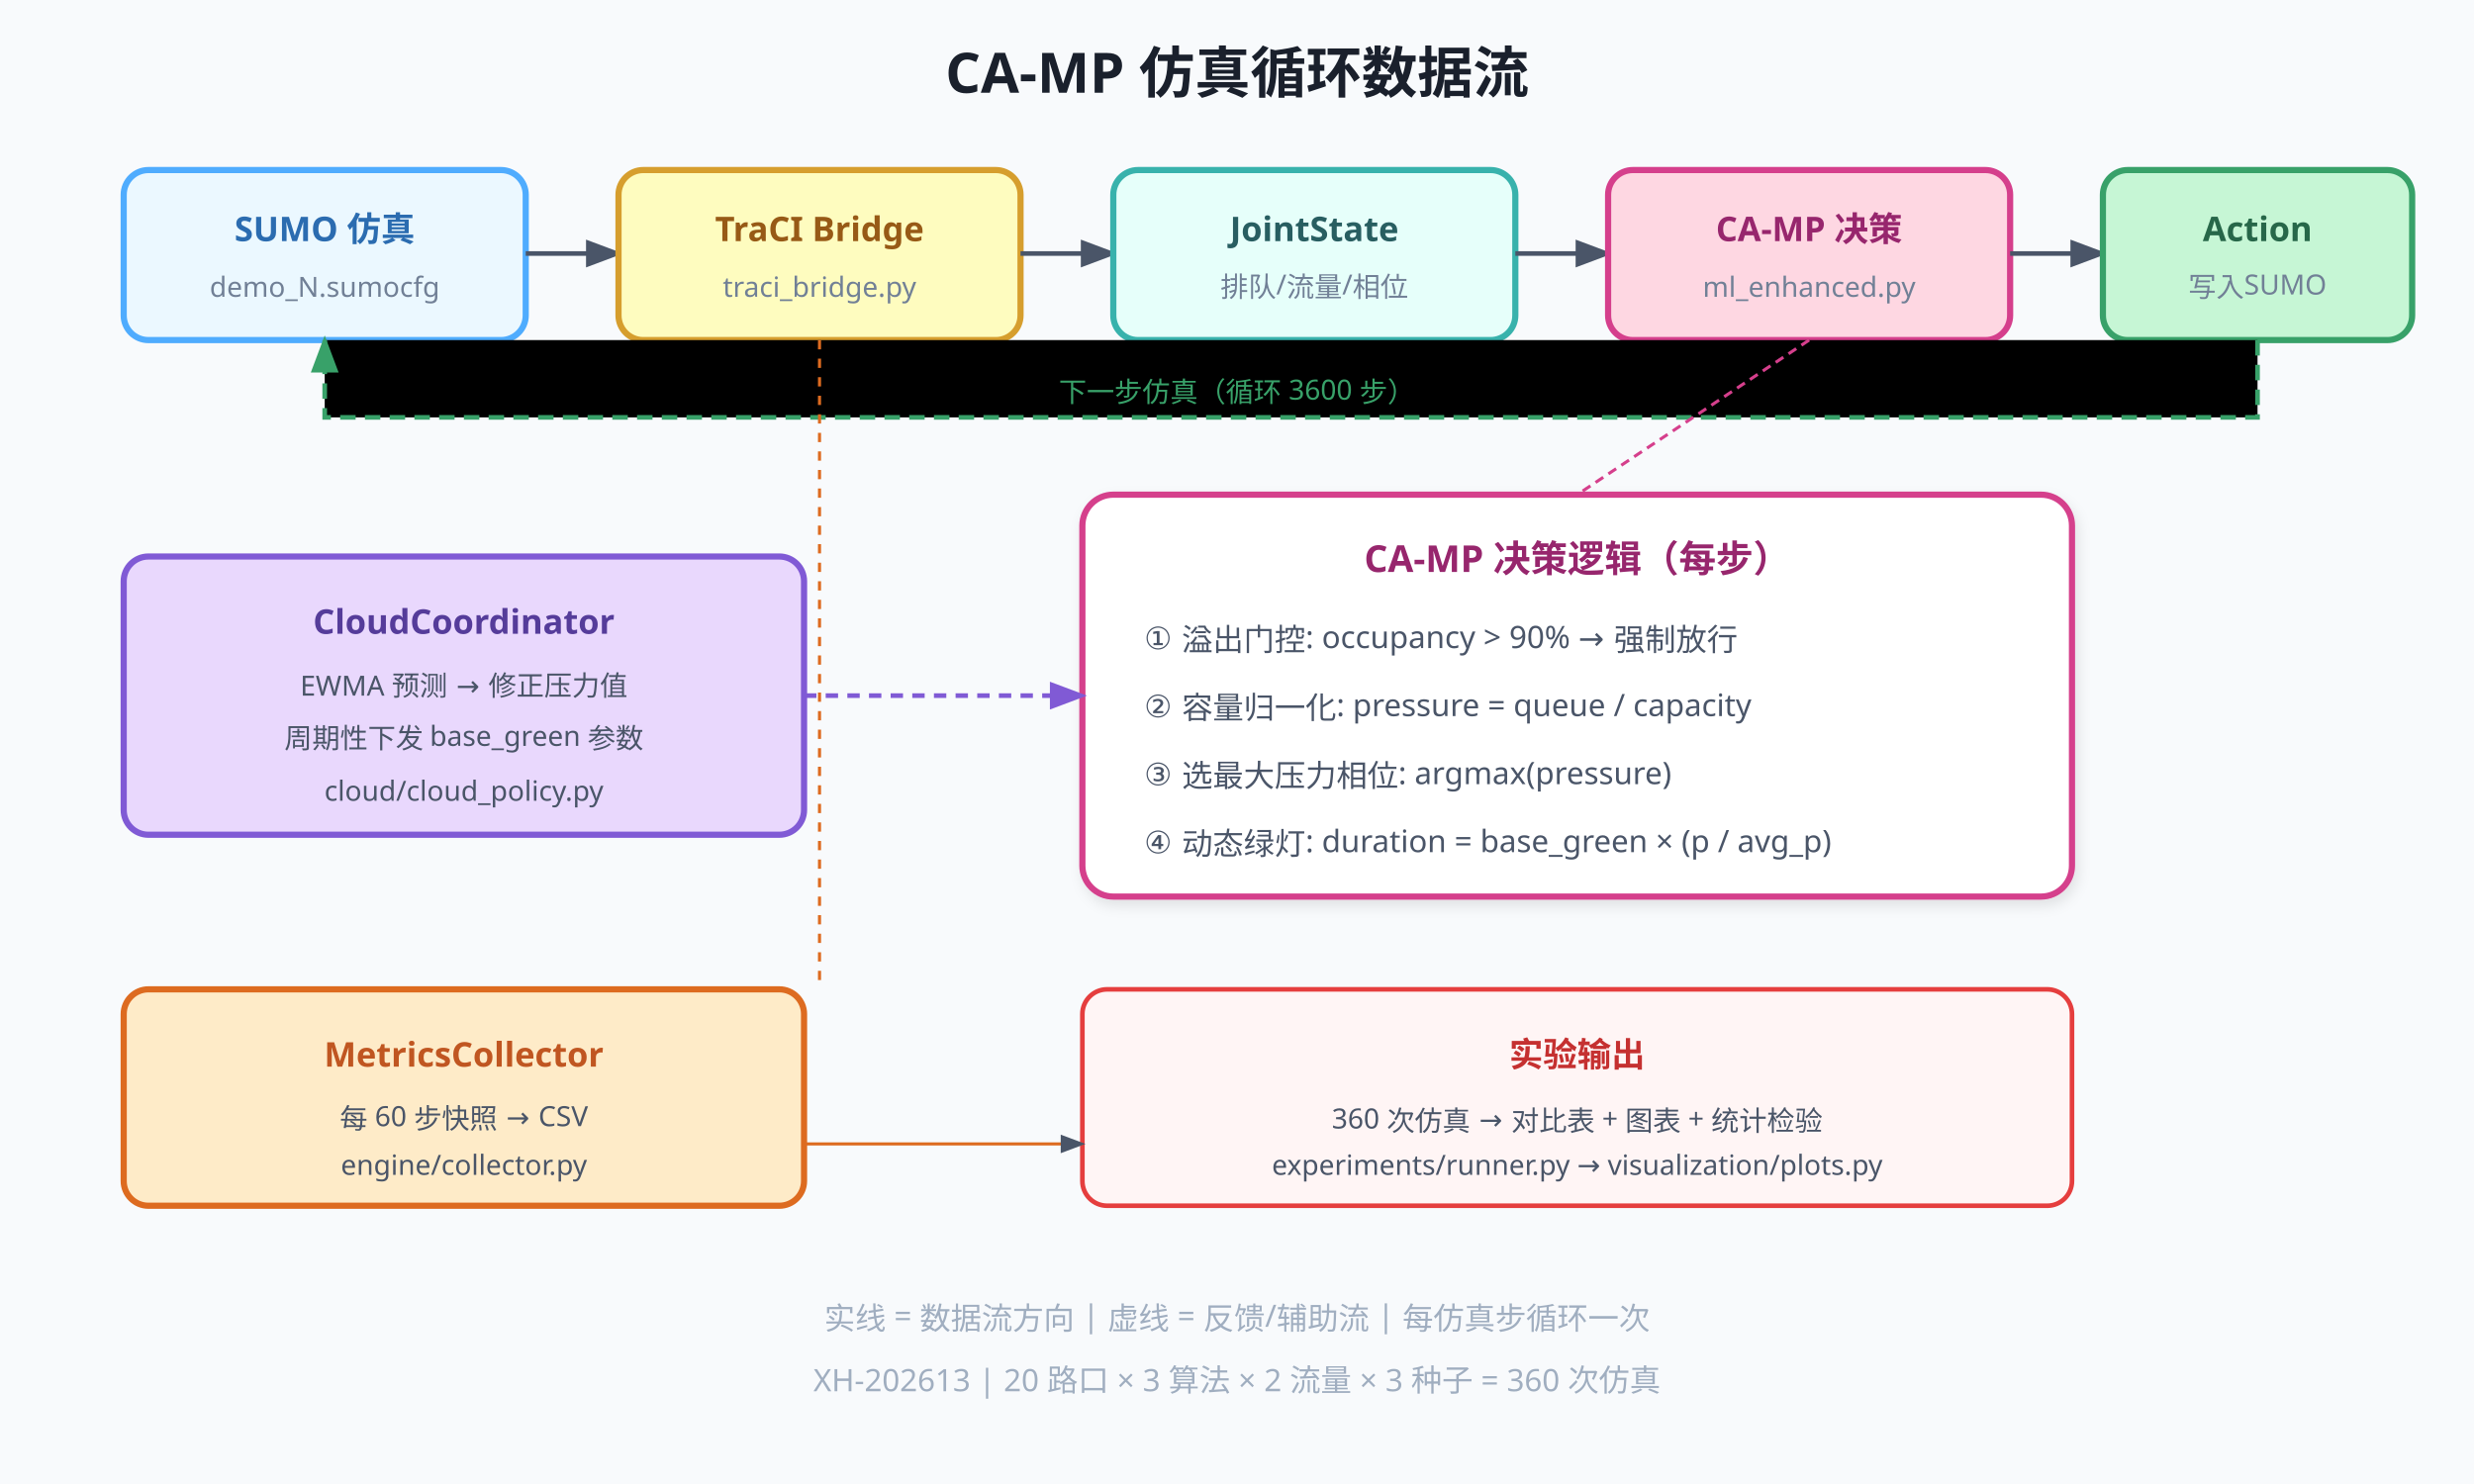
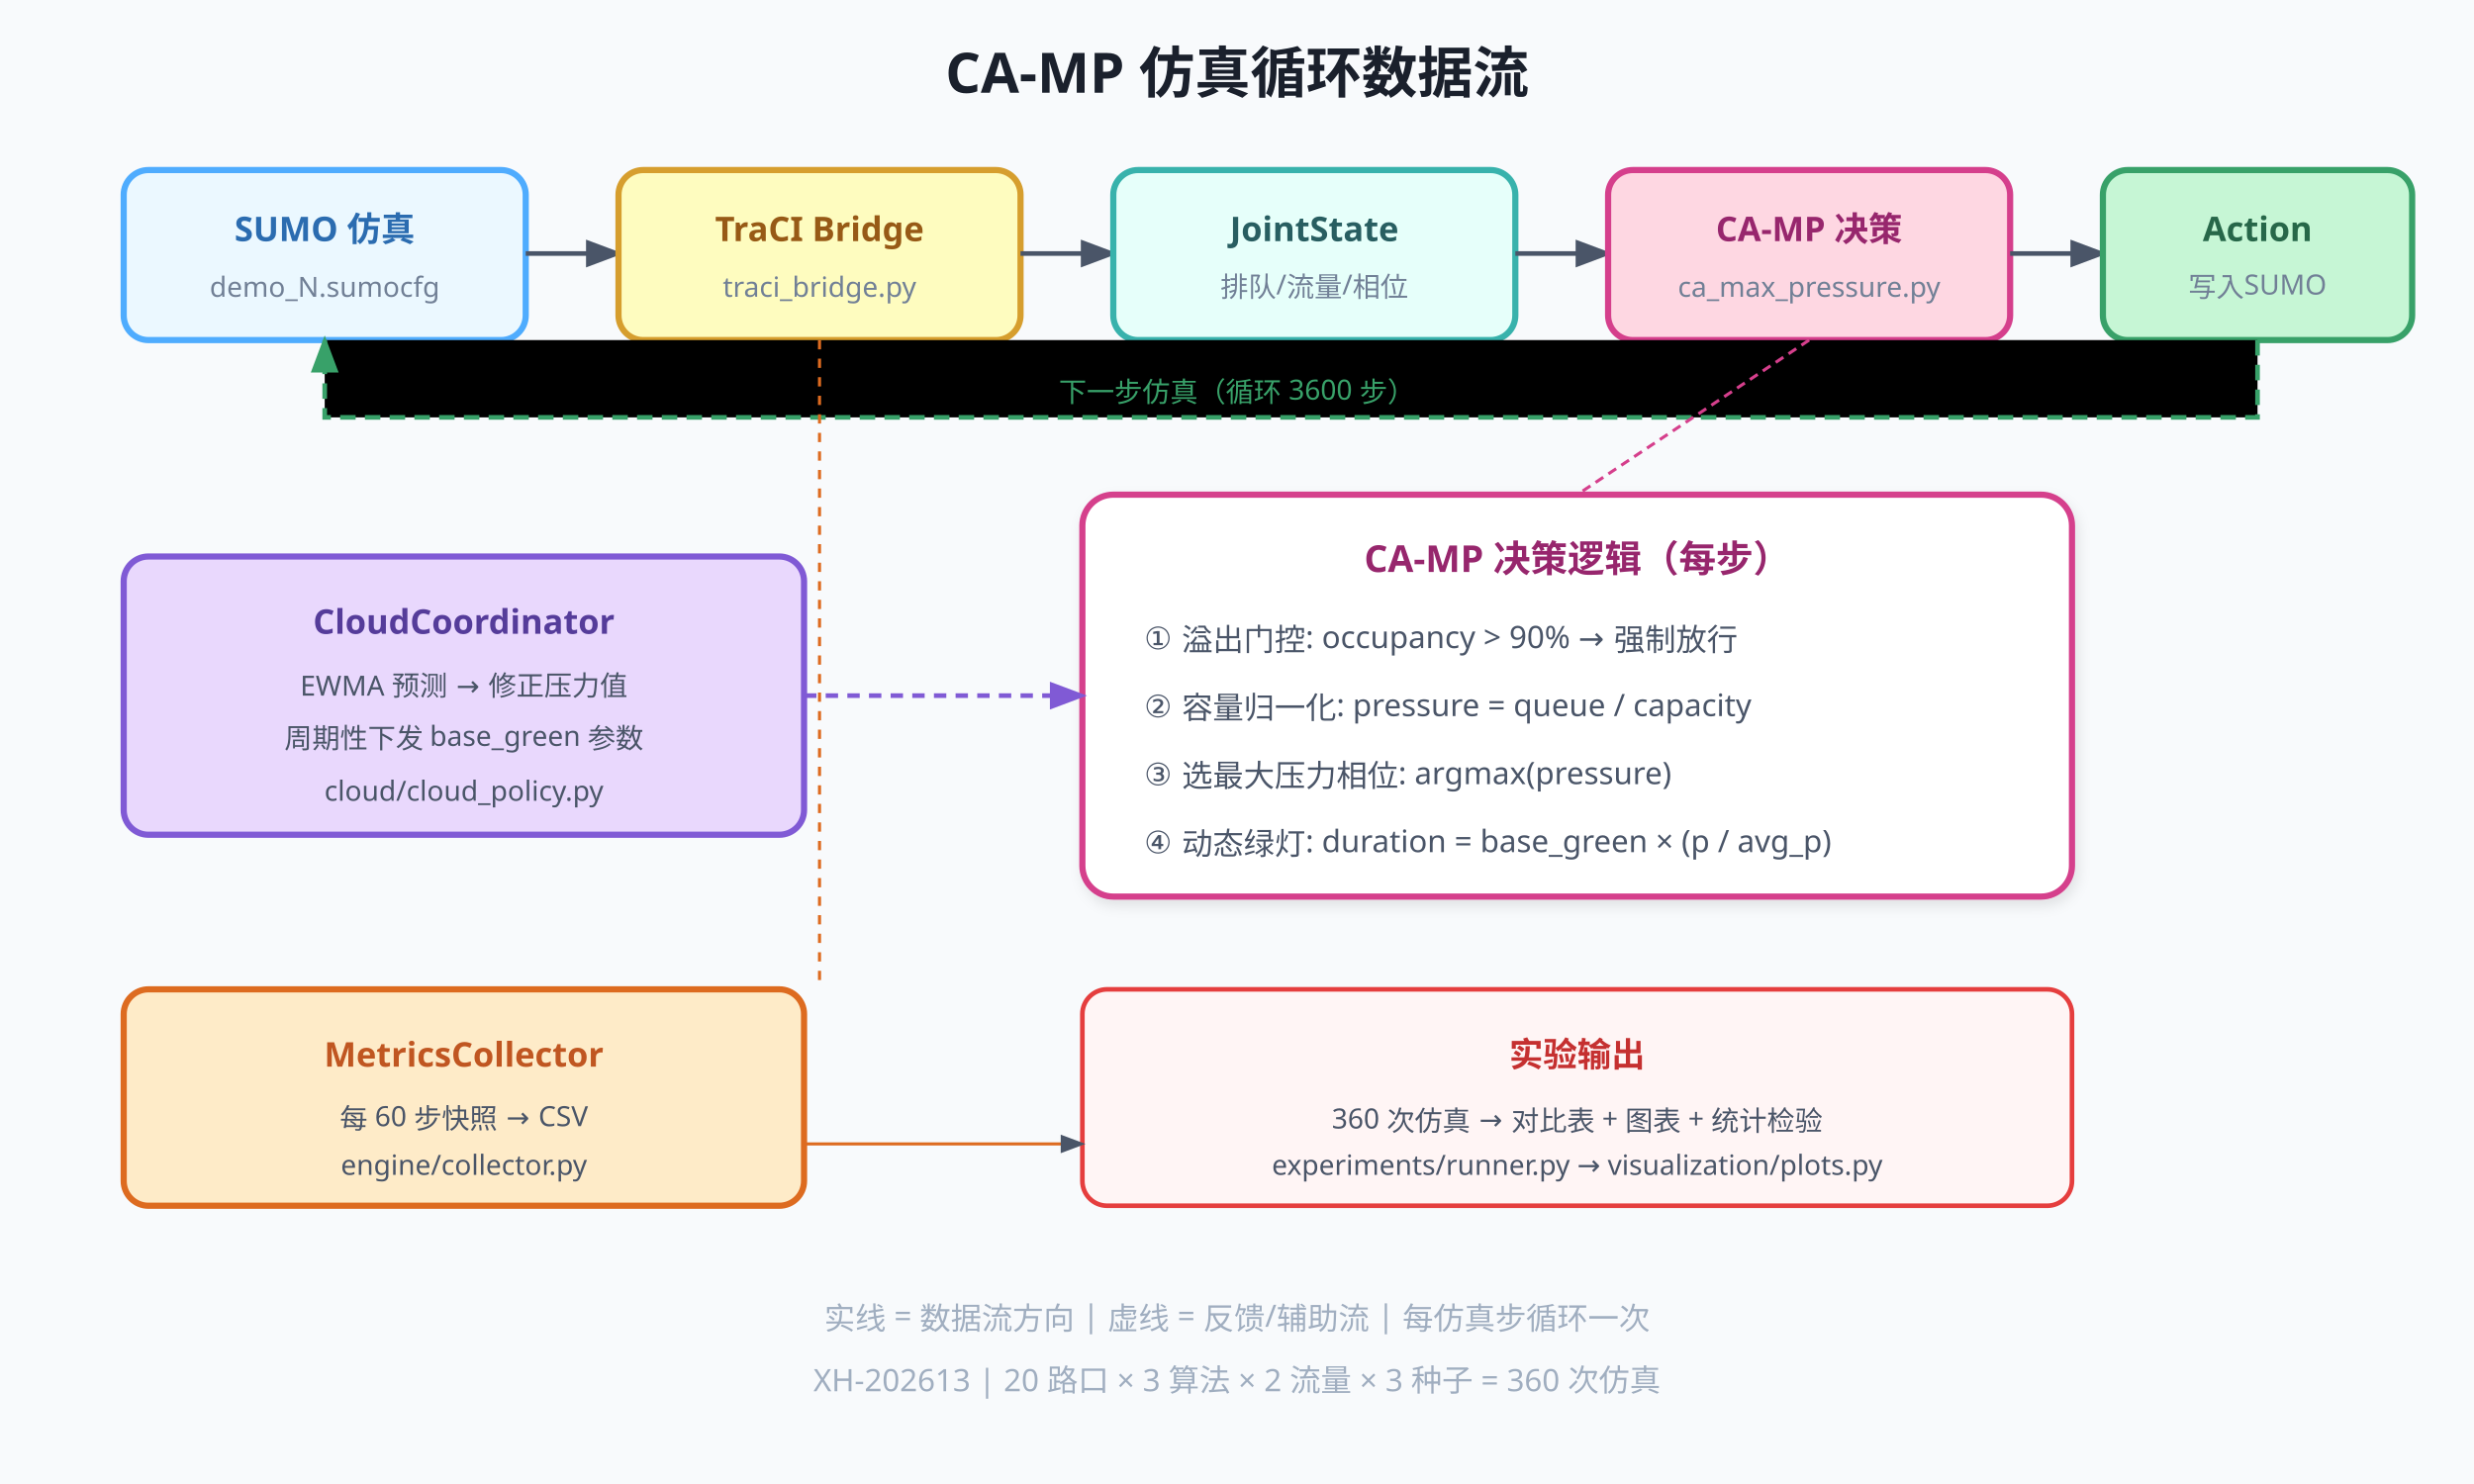
<svg xmlns="http://www.w3.org/2000/svg" viewBox="0 0 800 480" font-family="Microsoft YaHei, SimHei, sans-serif">
  <defs>
    <marker id="a" markerWidth="8" markerHeight="6" refX="7" refY="3" orient="auto">
      <polygon points="0 0,8 3,0 6" fill="#4a5568" />
    </marker>
    <marker id="ag" markerWidth="8" markerHeight="6" refX="7" refY="3" orient="auto">
      <polygon points="0 0,8 3,0 6" fill="#38a169" />
    </marker>
    <marker id="ap" markerWidth="8" markerHeight="6" refX="7" refY="3" orient="auto">
      <polygon points="0 0,8 3,0 6" fill="#805ad5" />
    </marker>
    <filter id="s">
      <feDropShadow dx="1" dy="2" stdDeviation="2" flood-opacity="0.1" />
    </filter>
  </defs>
  <rect width="800" height="480" fill="#f8fafc" />
  <text x="400" y="30" text-anchor="middle" font-size="18" font-weight="bold" fill="#1a202c">CA-MP 仿真循环数据流</text>
  <rect x="40" y="55" width="130" height="55" rx="8" fill="#ebf8ff" stroke="#4facfe" stroke-width="2" />
  <text x="105" y="78" text-anchor="middle" font-size="11" font-weight="bold" fill="#2b6cb0">SUMO 仿真</text>
  <text x="105" y="96" text-anchor="middle" font-size="9" fill="#718096">demo_N.sumocfg</text>
  <path d="M170,82 L200,82" stroke="#4a5568" stroke-width="1.5" marker-end="url(#a)" />
  <rect x="200" y="55" width="130" height="55" rx="8" fill="#fefcbf" stroke="#d69e2e" stroke-width="2" />
  <text x="265" y="78" text-anchor="middle" font-size="11" font-weight="bold" fill="#975a16">TraCI Bridge</text>
  <text x="265" y="96" text-anchor="middle" font-size="9" fill="#718096">traci_bridge.py</text>
  <path d="M330,82 L360,82" stroke="#4a5568" stroke-width="1.5" marker-end="url(#a)" />
  <rect x="360" y="55" width="130" height="55" rx="8" fill="#e6fffa" stroke="#38b2ac" stroke-width="2" />
  <text x="425" y="78" text-anchor="middle" font-size="11" font-weight="bold" fill="#285e61">JointState</text>
  <text x="425" y="96" text-anchor="middle" font-size="9" fill="#718096">排队/流量/相位</text>
  <path d="M490,82 L520,82" stroke="#4a5568" stroke-width="1.5" marker-end="url(#a)" />
  <rect x="520" y="55" width="130" height="55" rx="8" fill="#fed7e2" stroke="#d53f8c" stroke-width="2" />
  <text x="585" y="78" text-anchor="middle" font-size="11" font-weight="bold" fill="#97266d">CA-MP 决策</text>
-   <text x="585" y="96" text-anchor="middle" font-size="9" fill="#718096">ml_enhanced.py</text>
+   <text x="585" y="96" text-anchor="middle" font-size="9" fill="#718096">ca_max_pressure.py</text>
  <path d="M650,82 L680,82" stroke="#4a5568" stroke-width="1.5" marker-end="url(#a)" />
  <rect x="680" y="55" width="100" height="55" rx="8" fill="#c6f6d5" stroke="#38a169" stroke-width="2" />
  <text x="730" y="78" text-anchor="middle" font-size="11" font-weight="bold" fill="#276749">Action</text>
  <text x="730" y="96" text-anchor="middle" font-size="9" fill="#718096">写入SUMO</text>
  <path d="M730,110 L730,135 L105,135 L105,110" stroke="#38a169" stroke-width="1.5" stroke-dasharray="5,3" marker-end="url(#ag)" />
  <text x="400" y="130" text-anchor="middle" font-size="9" fill="#38a169">下一步仿真（循环 3600 步）</text>
  <rect x="350" y="160" width="320" height="130" rx="10" fill="white" stroke="#d53f8c" stroke-width="2" filter="url(#s)" />
  <text x="510" y="185" text-anchor="middle" font-size="12" font-weight="bold" fill="#97266d">CA-MP 决策逻辑（每步）</text>
  <text x="370" y="210" font-size="10" fill="#4a5568">① 溢出门控: occupancy &gt; 90% → 强制放行</text>
  <text x="370" y="232" font-size="10" fill="#4a5568">② 容量归一化: pressure = queue / capacity</text>
  <text x="370" y="254" font-size="10" fill="#4a5568">③ 选最大压力相位: argmax(pressure)</text>
  <text x="370" y="276" font-size="10" fill="#4a5568">④ 动态绿灯: duration = base_green × (p / avg_p)</text>
  <path d="M585,110 L510,160" stroke="#d53f8c" stroke-width="1" stroke-dasharray="3,2" />
  <rect x="40" y="180" width="220" height="90" rx="8" fill="#e9d8fd" stroke="#805ad5" stroke-width="2" />
  <text x="150" y="205" text-anchor="middle" font-size="11" font-weight="bold" fill="#553c9a">CloudCoordinator</text>
  <text x="150" y="225" text-anchor="middle" font-size="9" fill="#4a5568">EWMA 预测 → 修正压力值</text>
  <text x="150" y="242" text-anchor="middle" font-size="9" fill="#4a5568">周期性下发 base_green 参数</text>
  <text x="150" y="259" text-anchor="middle" font-size="9" fill="#4a5568">cloud/cloud_policy.py</text>
  <path d="M260,225 L350,225" stroke="#805ad5" stroke-width="1.5" stroke-dasharray="4,3" marker-end="url(#ap)" />
  <rect x="40" y="320" width="220" height="70" rx="8" fill="#feebc8" stroke="#dd6b20" stroke-width="2" />
  <text x="150" y="345" text-anchor="middle" font-size="11" font-weight="bold" fill="#c05621">MetricsCollector</text>
  <text x="150" y="365" text-anchor="middle" font-size="9" fill="#4a5568">每 60 步快照 → CSV</text>
  <text x="150" y="380" text-anchor="middle" font-size="9" fill="#4a5568">engine/collector.py</text>
  <path d="M265,110 L265,320" stroke="#dd6b20" stroke-width="1" stroke-dasharray="3,3" />
  <rect x="350" y="320" width="320" height="70" rx="8" fill="#fff5f5" stroke="#e53e3e" stroke-width="1.5" />
  <text x="510" y="345" text-anchor="middle" font-size="11" font-weight="bold" fill="#c53030">实验输出</text>
  <text x="510" y="365" text-anchor="middle" font-size="9" fill="#4a5568">360 次仿真 → 对比表 + 图表 + 统计检验</text>
  <text x="510" y="380" text-anchor="middle" font-size="9" fill="#4a5568">experiments/runner.py → visualization/plots.py</text>
  <path d="M260,370 L350,370" stroke="#dd6b20" stroke-width="1" marker-end="url(#a)" />
  <text x="400" y="430" text-anchor="middle" font-size="10" fill="#a0aec0">实线 = 数据流方向 | 虚线 = 反馈/辅助流 | 每仿真步循环一次</text>
  <text x="400" y="450" text-anchor="middle" font-size="10" fill="#a0aec0">XH-202613 | 20 路口 × 3 算法 × 2 流量 × 3 种子 = 360 次仿真</text>
</svg>
